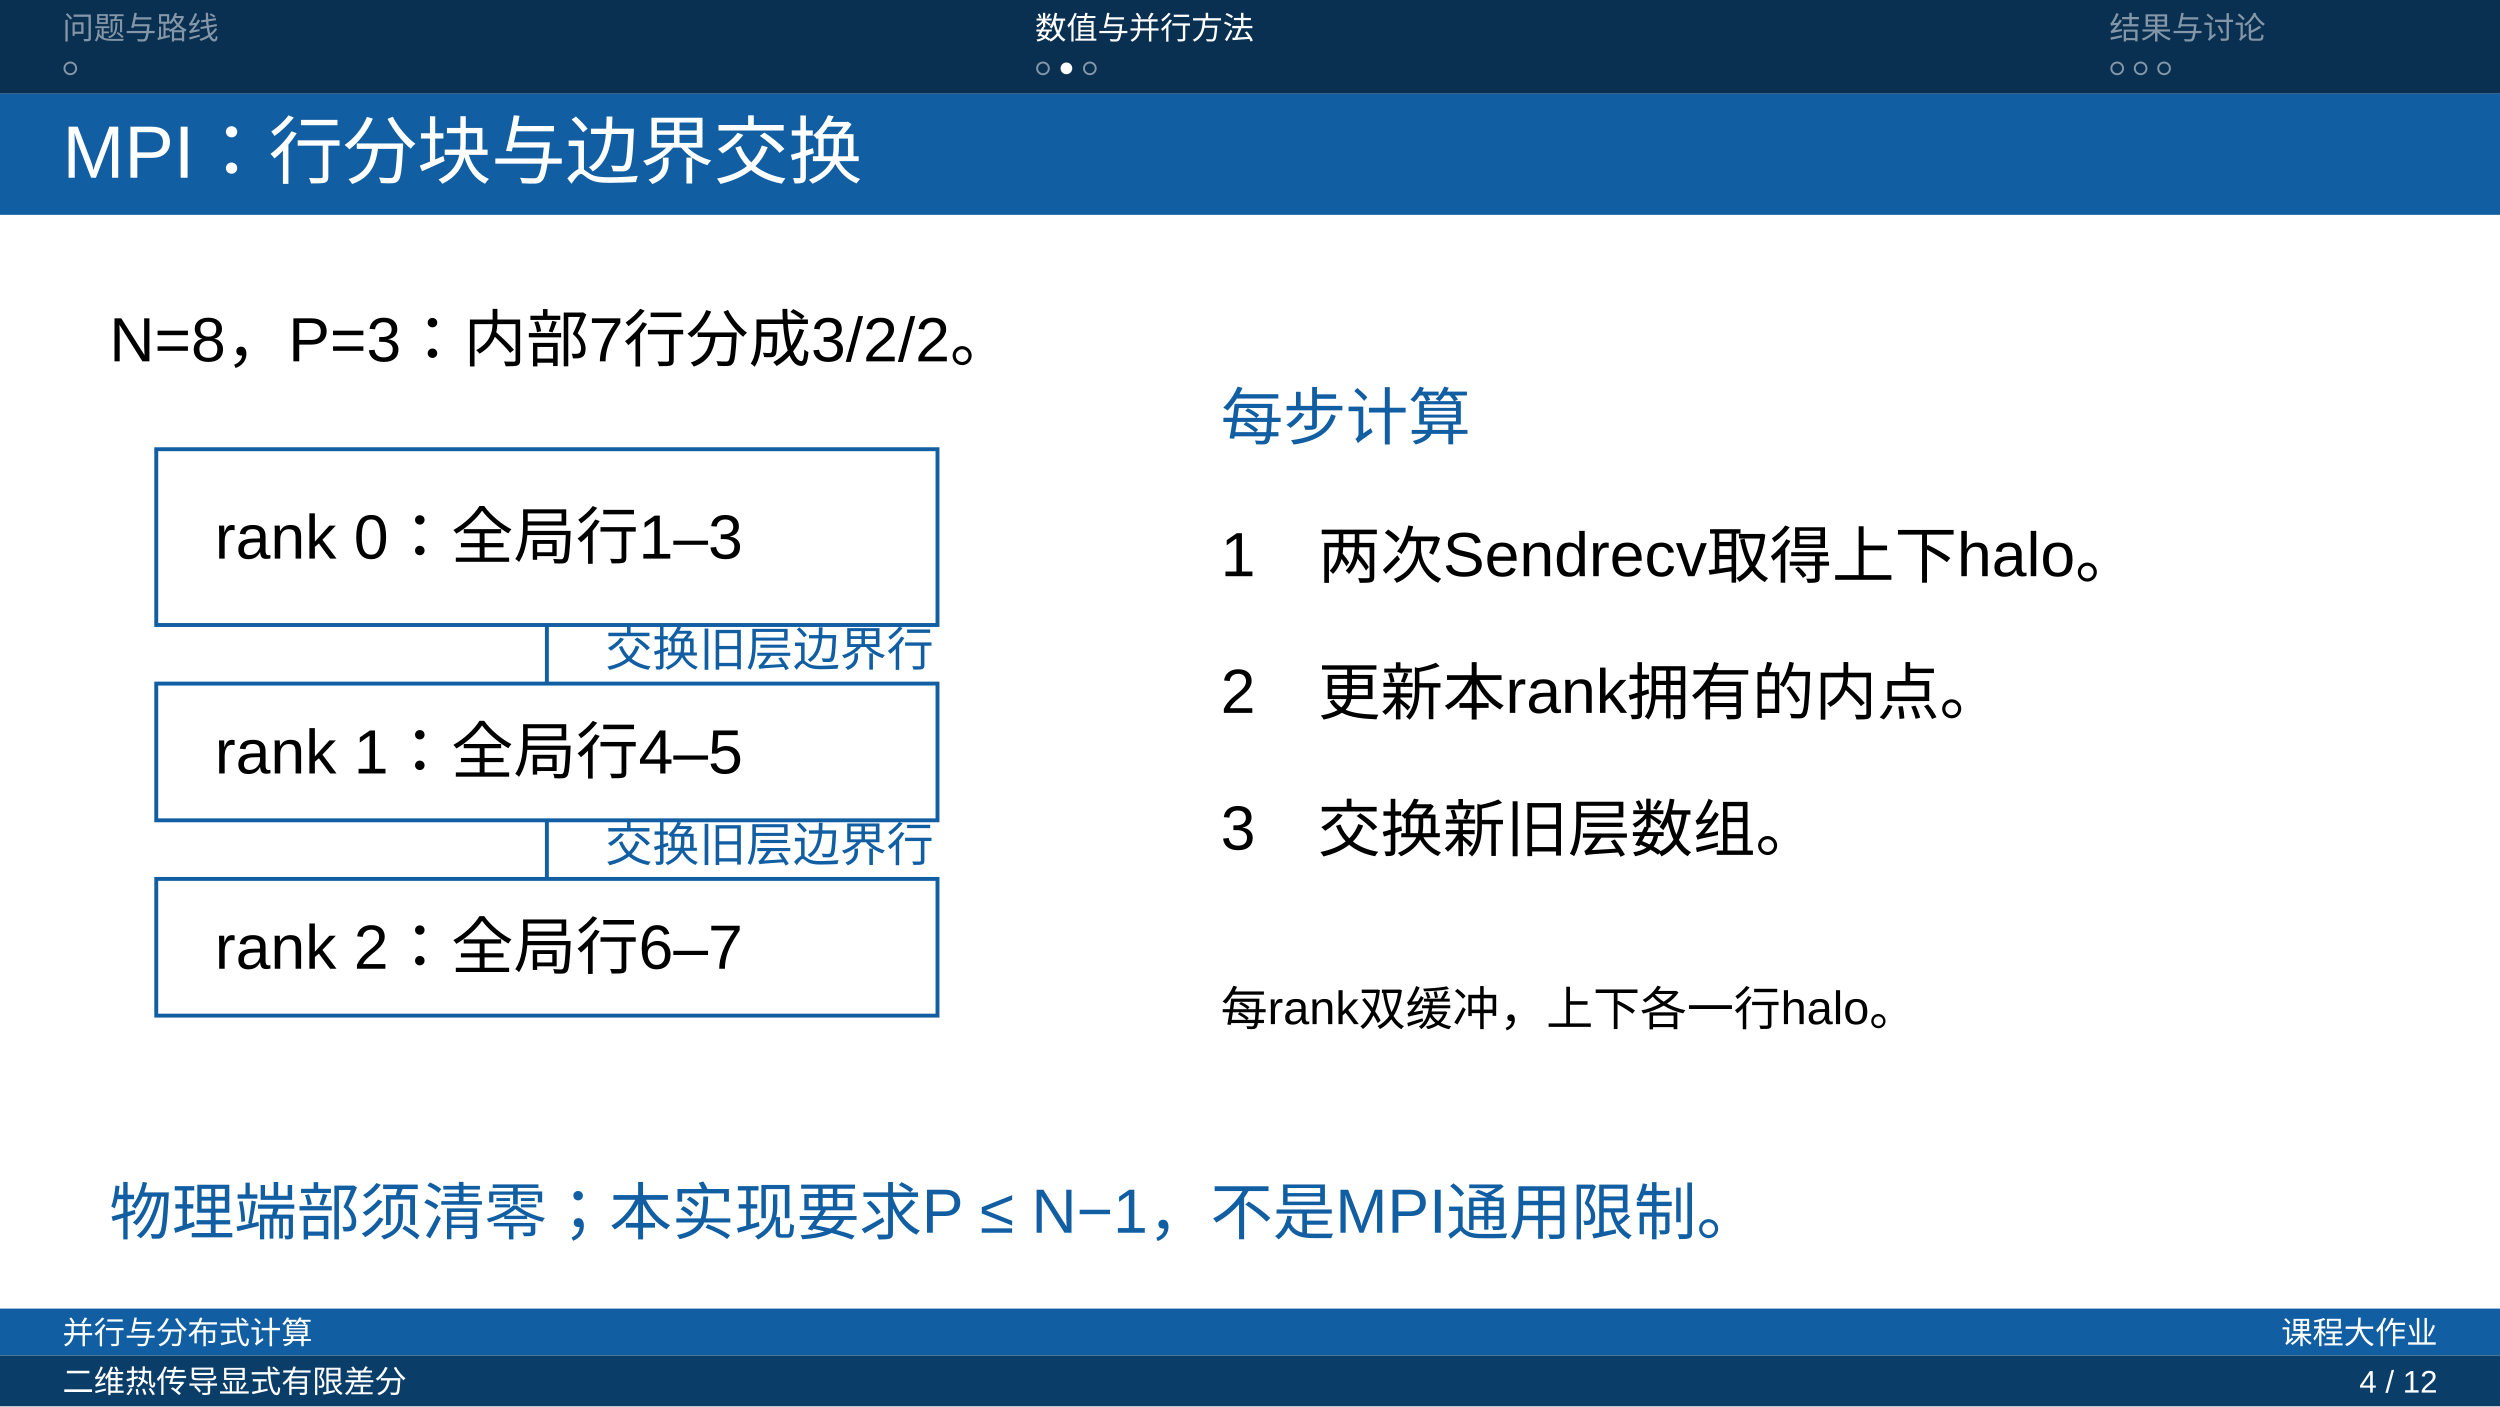
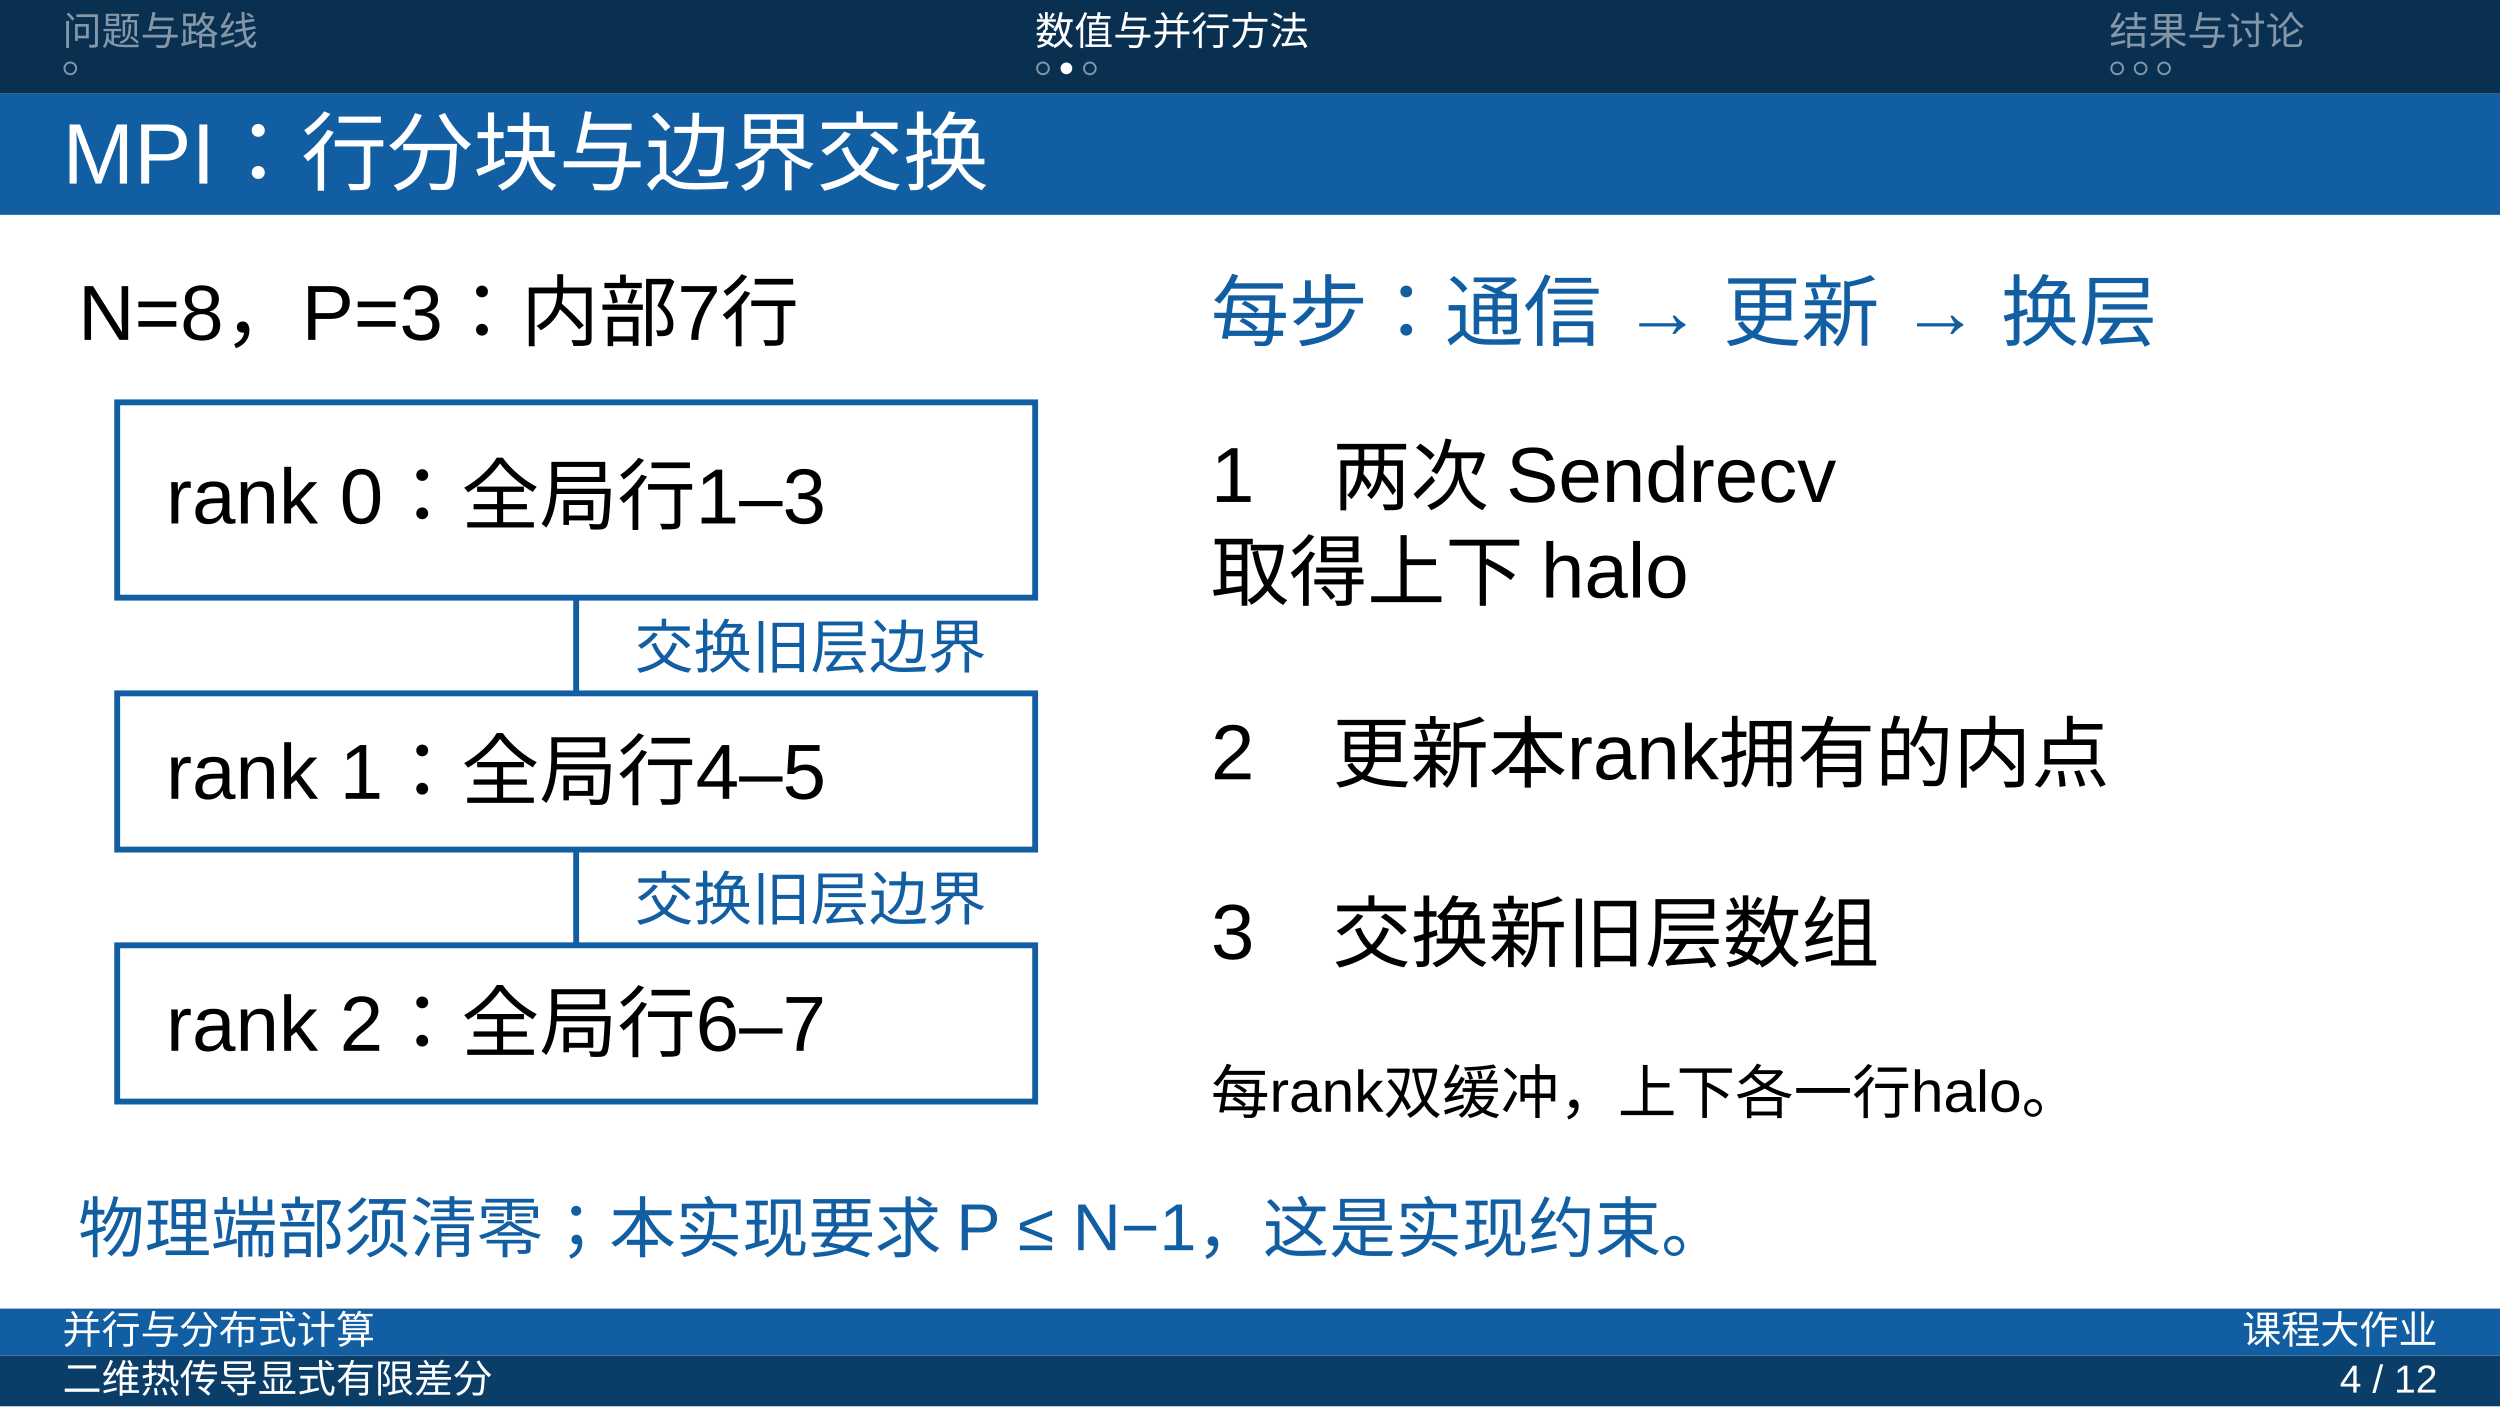
- <svg xmlns="http://www.w3.org/2000/svg" viewBox="0 0 1280 720" font-family="KaiTi, Arial" font-size="32" data-pptx-page-role="content">
+ <svg xmlns="http://www.w3.org/2000/svg" viewBox="0 0 1280 720" font-family="KaiTi, Arial" font-size="40" data-pptx-page-role="content">
  <rect id="bg" data-pptx-role="background" width="1280" height="720" fill="#FFFFFF" />
-   <g id="navigation" data-pptx-role="header" data-pptx-bounds="0 0 1280 48" font-family="SimHei, Arial" font-size="16">
+   <g id="navigation" data-pptx-role="header" data-pptx-bounds="0 0 1280 48" font-family="SimHei, Arial" font-size="20">
    <rect width="1280" height="48" fill="#092F51" />
-     <text x="32" y="20" fill="#8497A8">问题与路线</text>
-     <text x="530" y="20" fill="#FFFFFF">数值与并行方法</text>
-     <text x="1080" y="20" fill="#8497A8">结果与讨论</text>
+     <text x="32" y="23" fill="#8497A8">问题与路线</text>
+     <text x="530" y="23" fill="#FFFFFF">数值与并行方法</text>
+     <text x="1080" y="23" fill="#8497A8">结果与讨论</text>
    <circle cx="546" cy="35" r="3" fill="#FFFFFF" />
    <g stroke="#8497A8" fill="none">
      <circle cx="36" cy="35" r="3" />
      <circle cx="534" cy="35" r="3" />
      <circle cx="558" cy="35" r="3" />
      <circle cx="1084" cy="35" r="3" />
      <circle cx="1096" cy="35" r="3" />
      <circle cx="1108" cy="35" r="3" />
    </g>
  </g>
  <g id="title" data-pptx-bounds="0 48 1280 62" font-family="SimHei, Arial">
    <rect x="0" y="48" width="1280" height="62" fill="#115EA2" />
-     <text x="32" y="91" font-size="38" fill="#FFFFFF">MPI：行分块与边界交换</text>
+     <text x="32" y="94" font-size="44" fill="#FFFFFF">MPI：行分块与边界交换</text>
  </g>
-   <g id="row-blocks" data-pptx-bounds="56 145 520 410">
-     <text x="56" y="185" fill="#000000">N=8，P=3：内部7行分成3/2/2。</text>
-     <g stroke="#115EA2" stroke-width="2" fill="none">
-       <rect x="80" y="230" width="400" height="90" />
-       <rect x="80" y="350" width="400" height="70" />
-       <rect x="80" y="450" width="400" height="70" />
-       <line x1="280" y1="320" x2="280" y2="350" />
-       <line x1="280" y1="420" x2="280" y2="450" />
+   <g id="row-blocks" data-pptx-bounds="40 132 530 453">
+     <text x="40" y="174" fill="#000000">N=8，P=3：内部7行</text>
+     <g stroke="#115EA2" stroke-width="3" fill="none">
+       <rect x="60" y="206" width="470" height="100" />
+       <rect x="60" y="355" width="470" height="80" />
+       <rect x="60" y="484" width="470" height="80" />
+       <line x1="295" y1="306" x2="295" y2="355" />
+       <line x1="295" y1="435" x2="295" y2="484" />
    </g>
    <g fill="#000000">
-       <text x="110" y="286">rank 0：全局行1–3</text>
-       <text x="110" y="396">rank 1：全局行4–5</text>
-       <text x="110" y="496">rank 2：全局行6–7</text>
+       <text x="85" y="268">rank 0：全局行1–3</text>
+       <text x="85" y="409">rank 1：全局行4–5</text>
+       <text x="85" y="538">rank 2：全局行6–7</text>
    </g>
-     <g fill="#115EA2" font-size="24">
-       <text x="310" y="341">交换旧层边界行</text>
-       <text x="310" y="441">交换旧层边界行</text>
+     <g fill="#115EA2" font-size="30">
+       <text x="325" y="342">交换旧层边界</text>
+       <text x="325" y="471">交换旧层边界</text>
    </g>
  </g>
-   <g id="mpi-steps" data-pptx-bounds="625 145 599 410" fill="#000000">
-     <text x="625" y="225" font-family="SimHei, Arial" fill="#115EA2">每步计算</text>
-     <text x="625" y="295">1　两次Sendrecv取得上下halo。<tspan x="625" dy="70">2　更新本rank拥有的内点。</tspan>
-       <tspan x="625" dy="70">3　交换新旧层数组。</tspan>
+   <g id="mpi-steps" data-pptx-bounds="620 132 620 453" fill="#000000">
+     <text x="620" y="174" font-family="SimHei, Arial" fill="#115EA2">每步：通信 → 更新 → 换层</text>
+     <text x="620" y="257">1　两次 Sendrecv<tspan x="620" dy="50">　 取得上下 halo</tspan>
+       <tspan x="620" dy="92">2　更新本rank拥有的内点</tspan>
+       <tspan x="620" dy="92">3　交换新旧层数组</tspan>
    </text>
-     <text x="625" y="525" font-size="24">每rank双缓冲，上下各一行halo。</text>
+     <text x="620" y="570" font-size="30">每rank双缓冲，上下各一行halo。</text>
  </g>
-   <g id="mpi-boundary" data-pptx-bounds="56 595 1168 55" font-family="SimHei, Arial" fill="#115EA2">
-     <text x="56" y="632">物理端部须清零；本实现要求P ≤ N−1，不是MPI通用限制。</text>
+   <g id="mpi-boundary" data-pptx-bounds="40 600 1200 58" font-size="34" font-family="SimHei, Arial" fill="#115EA2">
+     <text x="40" y="641">物理端部须清零；本实现要求 P ≤ N−1，这是实现约束。</text>
  </g>
-   <g id="footer" data-pptx-role="footer" data-pptx-bounds="0 670 1280 50" font-family="SimHei, Arial" font-size="16" fill="#FFFFFF">
+   <g id="footer" data-pptx-role="footer" data-pptx-bounds="0 670 1280 50" font-family="SimHei, Arial" font-size="20" fill="#FFFFFF">
    <rect x="0" y="670" width="1280" height="24" fill="#115EA2" />
    <rect x="0" y="694" width="1280" height="26" fill="#0B3D69" />
    <text x="32" y="688">并行与分布式计算</text>
    <text x="1248" y="688" text-anchor="end">课程大作业</text>
    <text x="32" y="713">二维热传导显式有限差分</text>
    <text x="1248" y="713" text-anchor="end">4 / 12</text>
  </g>
</svg>
